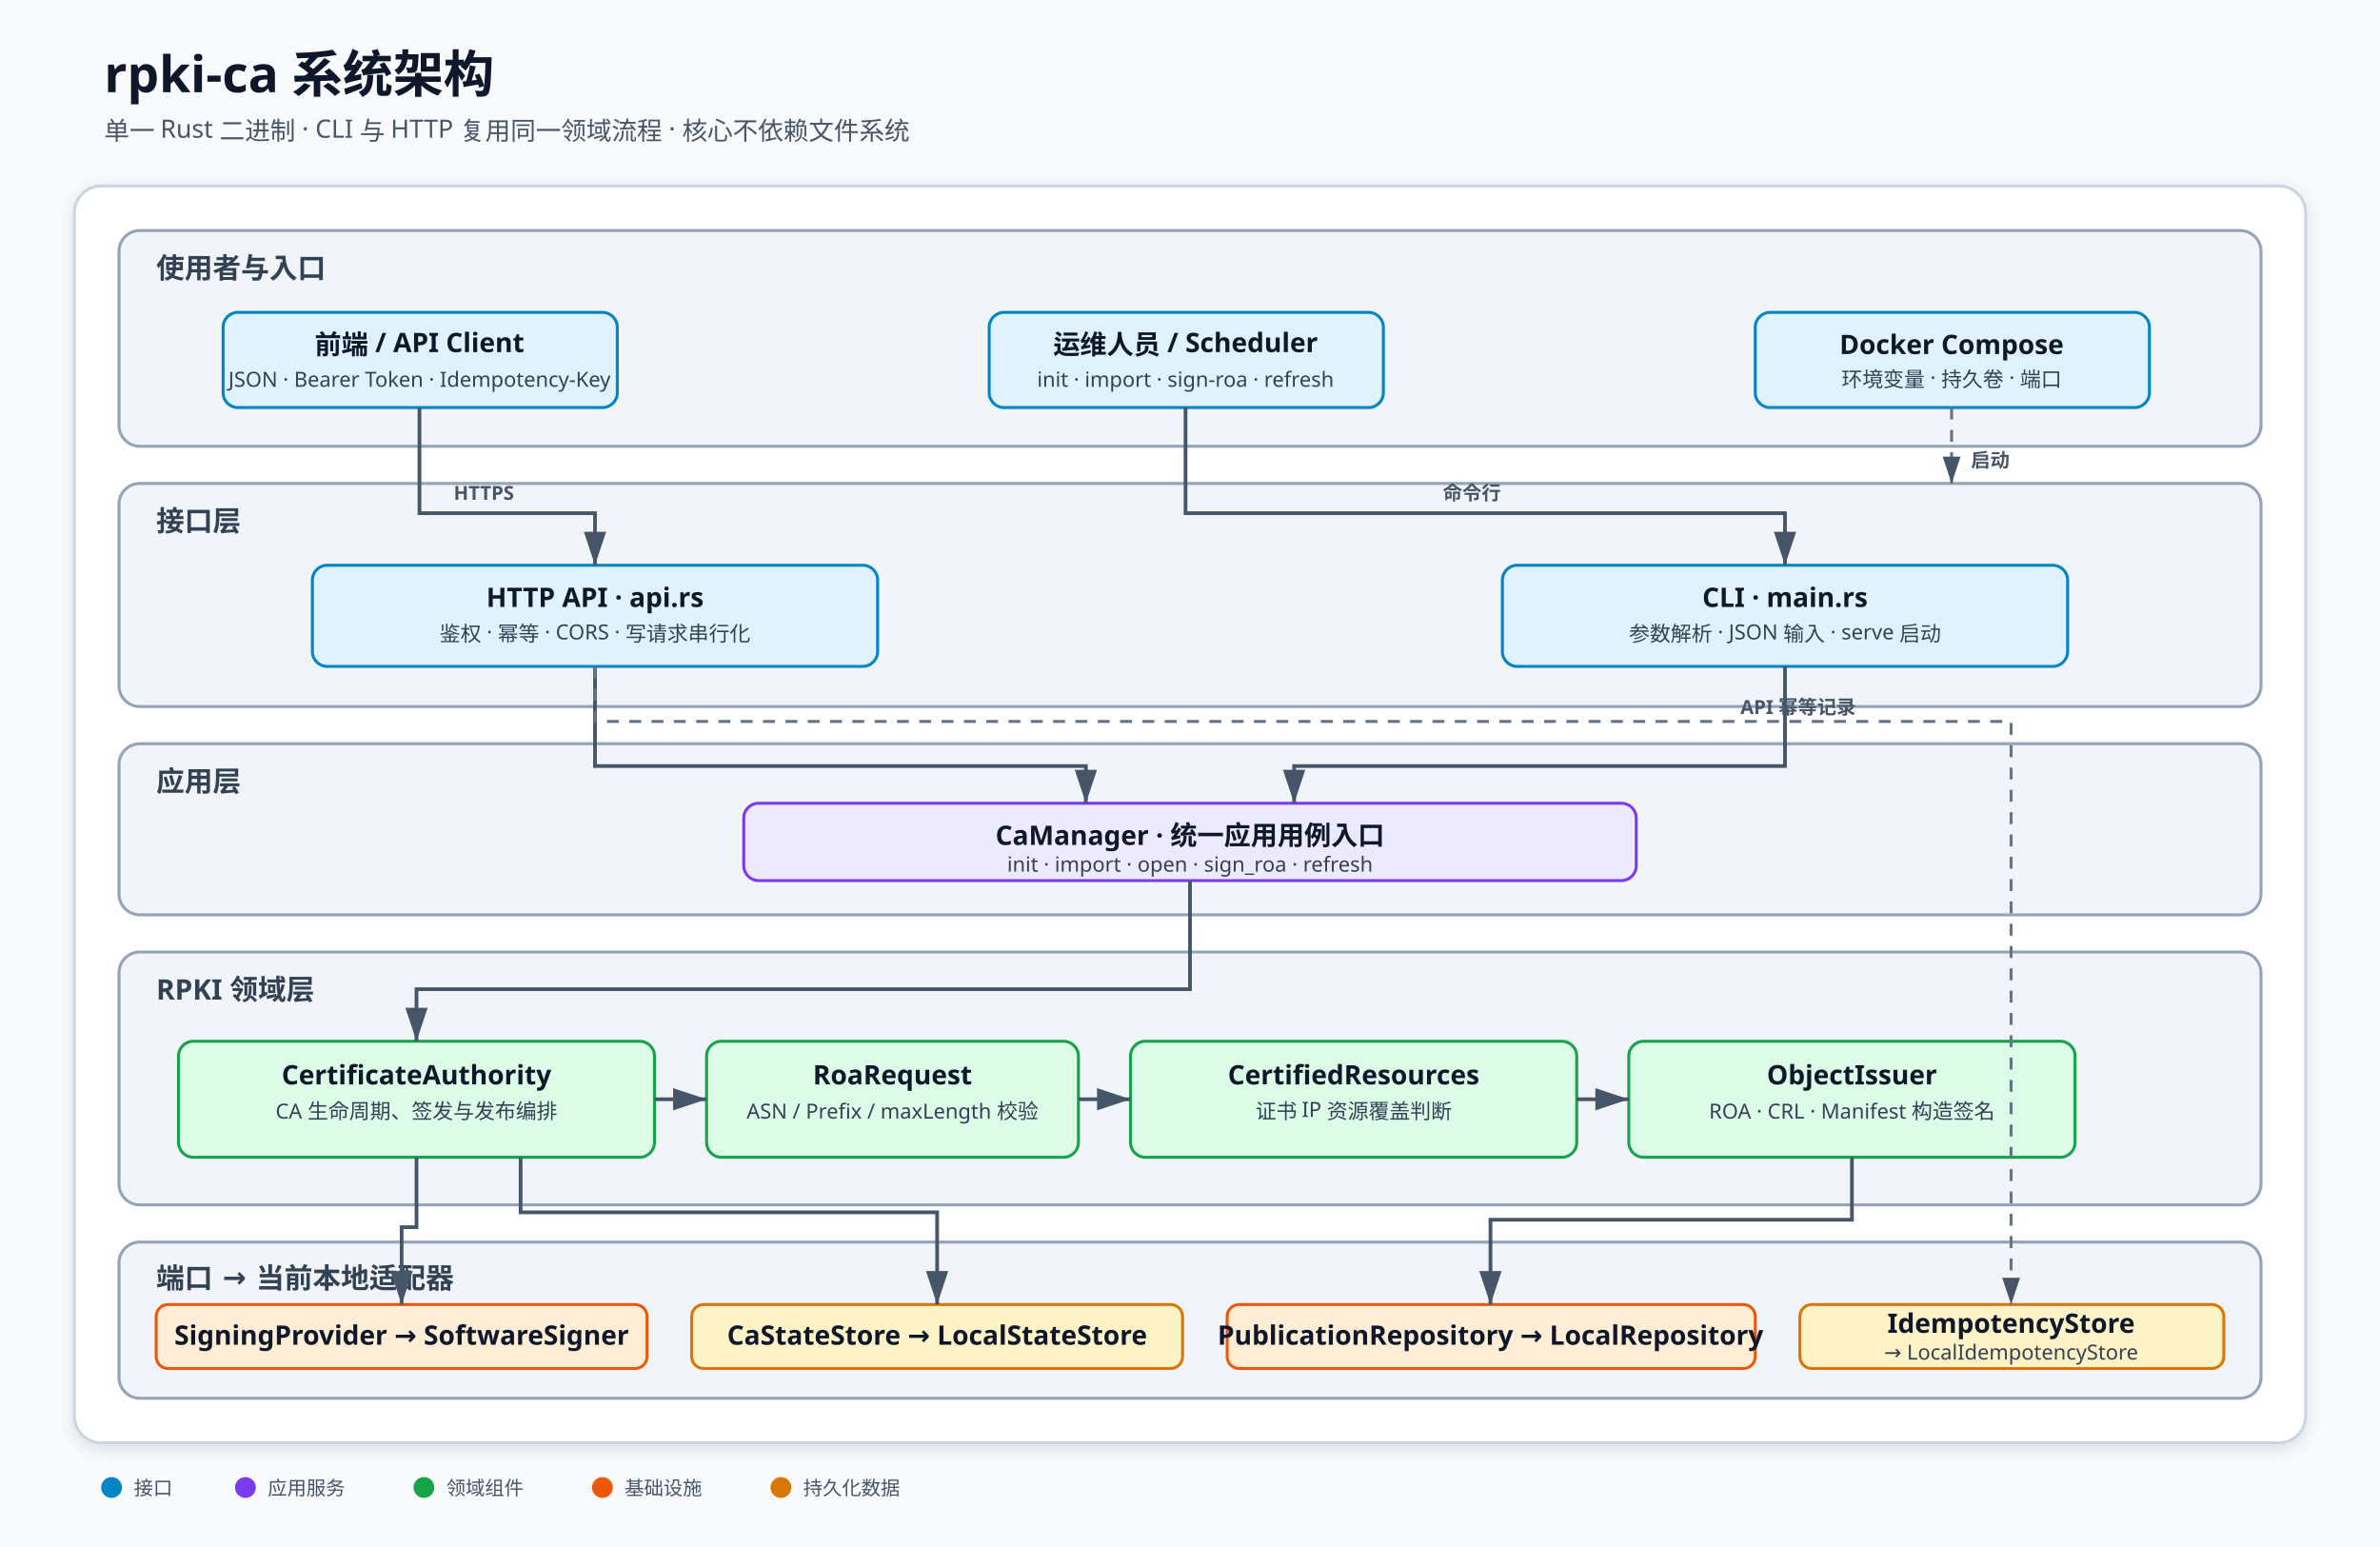
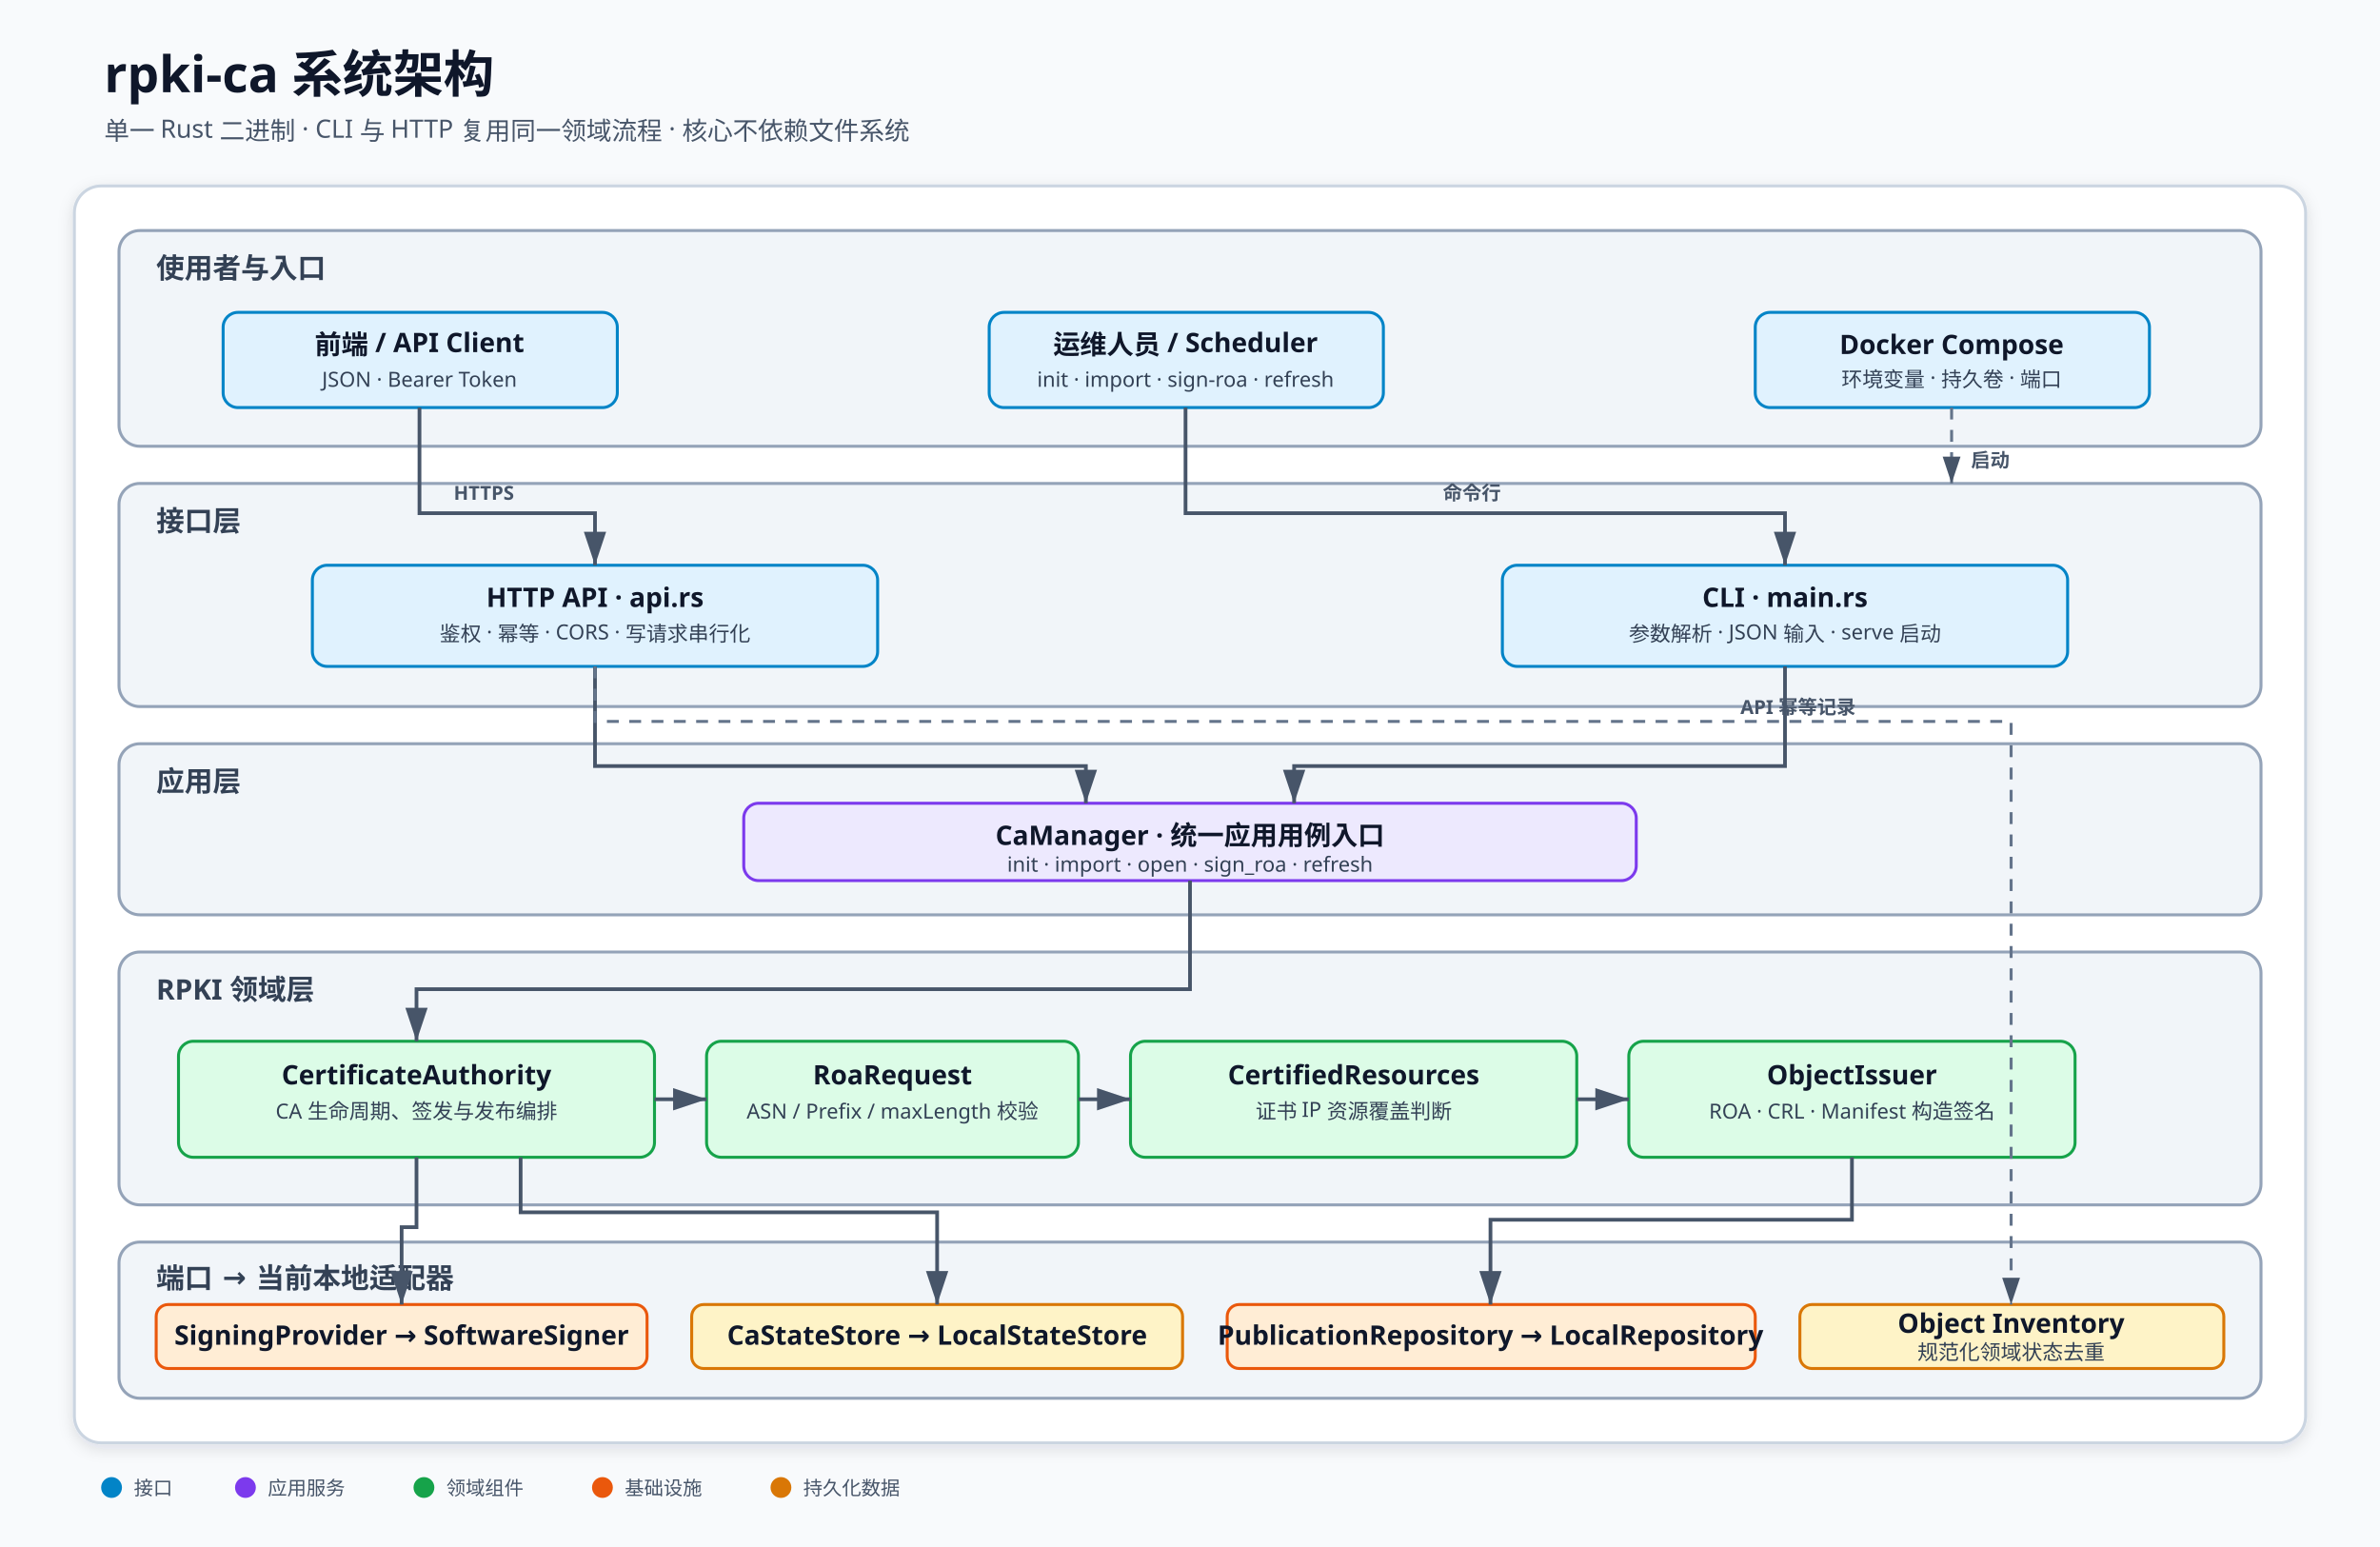
<svg xmlns="http://www.w3.org/2000/svg" width="1600" height="1040" viewBox="0 0 1600 1040" role="img" aria-labelledby="title desc">
  <defs>
    <marker id="arrow" markerWidth="10" markerHeight="10" refX="9" refY="3" orient="auto" markerUnits="strokeWidth">
      <path d="M0,0 L0,6 L9,3 z" fill="#475569" />
    </marker>
    <filter id="shadow" x="-20%" y="-20%" width="140%" height="140%">
      <feDropShadow dx="0" dy="3" stdDeviation="5" flood-color="#0f172a" flood-opacity="0.12" />
    </filter>
    <style>
      .bg{fill:#f8fafc}.frame{fill:#fff;stroke:#cbd5e1;stroke-width:2}.layer{fill:#f1f5f9;stroke:#94a3b8;stroke-width:2}.entry{fill:#e0f2fe;stroke:#0284c7;stroke-width:2}.app{fill:#ede9fe;stroke:#7c3aed;stroke-width:2}.domain{fill:#dcfce7;stroke:#16a34a;stroke-width:2}.infra{fill:#ffedd5;stroke:#ea580c;stroke-width:2}.store{fill:#fef3c7;stroke:#d97706;stroke-width:2}.title{font:700 34px 'Segoe UI','Microsoft YaHei',sans-serif;fill:#0f172a}.subtitle{font:400 17px 'Segoe UI','Microsoft YaHei',sans-serif;fill:#475569}.layer-title{font:700 19px 'Segoe UI','Microsoft YaHei',sans-serif;fill:#334155}.node-title{font:700 18px 'Segoe UI','Microsoft YaHei',sans-serif;fill:#0f172a}.node-text{font:400 14px 'Segoe UI','Microsoft YaHei',sans-serif;fill:#334155}.edge{fill:none;stroke:#475569;stroke-width:2.5;marker-end:url(#arrow)}.edge-dashed{fill:none;stroke:#64748b;stroke-width:2;stroke-dasharray:8 7;marker-end:url(#arrow)}.edge-label{font:600 13px 'Segoe UI','Microsoft YaHei',sans-serif;fill:#475569}.badge{font:700 12px 'Segoe UI','Microsoft YaHei',sans-serif;fill:#fff}.legend{font:400 13px 'Segoe UI','Microsoft YaHei',sans-serif;fill:#475569}
    </style>
  </defs>
  <rect class="bg" width="1600" height="1040" />
  <text class="title" x="70" y="62">rpki-ca 系统架构</text>
  <text class="subtitle" x="70" y="94">单一 Rust 二进制 · CLI 与 HTTP 复用同一领域流程 · 核心不依赖文件系统</text>
  <rect class="frame" x="50" y="125" width="1500" height="845" rx="18" filter="url(#shadow)" />
  <rect class="layer" x="80" y="155" width="1440" height="145" rx="14" />
  <text class="layer-title" x="105" y="187">使用者与入口</text>
  <rect class="entry" x="150" y="210" width="265" height="64" rx="10" />
  <text class="node-title" x="282" y="238" text-anchor="middle">前端 / API Client</text>
-   <text class="node-text" x="282" y="260" text-anchor="middle">JSON · Bearer Token · Idempotency-Key</text>
+   <text class="node-text" x="282" y="260" text-anchor="middle">JSON · Bearer Token</text>
  <rect class="entry" x="665" y="210" width="265" height="64" rx="10" />
  <text class="node-title" x="797" y="238" text-anchor="middle">运维人员 / Scheduler</text>
  <text class="node-text" x="797" y="260" text-anchor="middle">init · import · sign-roa · refresh</text>
  <rect class="entry" x="1180" y="210" width="265" height="64" rx="10" />
  <text class="node-title" x="1312" y="238" text-anchor="middle">Docker Compose</text>
  <text class="node-text" x="1312" y="260" text-anchor="middle">环境变量 · 持久卷 · 端口</text>
  <rect class="layer" x="80" y="325" width="1440" height="150" rx="14" />
  <text class="layer-title" x="105" y="357">接口层</text>
  <rect class="entry" x="210" y="380" width="380" height="68" rx="10" />
  <text class="node-title" x="400" y="408" text-anchor="middle">HTTP API · api.rs</text>
  <text class="node-text" x="400" y="431" text-anchor="middle">鉴权 · 幂等 · CORS · 写请求串行化</text>
  <rect class="entry" x="1010" y="380" width="380" height="68" rx="10" />
  <text class="node-title" x="1200" y="408" text-anchor="middle">CLI · main.rs</text>
  <text class="node-text" x="1200" y="431" text-anchor="middle">参数解析 · JSON 输入 · serve 启动</text>
  <rect class="layer" x="80" y="500" width="1440" height="115" rx="14" />
  <text class="layer-title" x="105" y="532">应用层</text>
  <rect class="app" x="500" y="540" width="600" height="52" rx="10" />
  <text class="node-title" x="800" y="568" text-anchor="middle">CaManager · 统一应用用例入口</text>
  <text class="node-text" x="800" y="586" text-anchor="middle">init · import · open · sign_roa · refresh</text>
  <rect class="layer" x="80" y="640" width="1440" height="170" rx="14" />
  <text class="layer-title" x="105" y="672">RPKI 领域层</text>
  <rect class="domain" x="120" y="700" width="320" height="78" rx="10" />
  <text class="node-title" x="280" y="729" text-anchor="middle">CertificateAuthority</text>
  <text class="node-text" x="280" y="752" text-anchor="middle">CA 生命周期、签发与发布编排</text>
  <rect class="domain" x="475" y="700" width="250" height="78" rx="10" />
  <text class="node-title" x="600" y="729" text-anchor="middle">RoaRequest</text>
  <text class="node-text" x="600" y="752" text-anchor="middle">ASN / Prefix / maxLength 校验</text>
  <rect class="domain" x="760" y="700" width="300" height="78" rx="10" />
  <text class="node-title" x="910" y="729" text-anchor="middle">CertifiedResources</text>
  <text class="node-text" x="910" y="752" text-anchor="middle">证书 IP 资源覆盖判断</text>
  <rect class="domain" x="1095" y="700" width="300" height="78" rx="10" />
  <text class="node-title" x="1245" y="729" text-anchor="middle">ObjectIssuer</text>
  <text class="node-text" x="1245" y="752" text-anchor="middle">ROA · CRL · Manifest 构造签名</text>
  <rect class="layer" x="80" y="835" width="1440" height="105" rx="14" />
  <text class="layer-title" x="105" y="866">端口 → 当前本地适配器</text>
  <rect class="infra" x="105" y="877" width="330" height="43" rx="8" />
  <text class="node-title" x="270" y="904" text-anchor="middle">SigningProvider → SoftwareSigner</text>
  <rect class="store" x="465" y="877" width="330" height="43" rx="8" />
  <text class="node-title" x="630" y="904" text-anchor="middle">CaStateStore → LocalStateStore</text>
  <rect class="infra" x="825" y="877" width="355" height="43" rx="8" />
  <text class="node-title" x="1002" y="904" text-anchor="middle">PublicationRepository → LocalRepository</text>
  <rect class="store" x="1210" y="877" width="285" height="43" rx="8" />
-   <text class="node-title" x="1352" y="896" text-anchor="middle">IdempotencyStore</text>
-   <text class="node-text" x="1352" y="914" text-anchor="middle">→ LocalIdempotencyStore</text>
+   <text class="node-title" x="1352" y="896" text-anchor="middle">Object Inventory</text>
+   <text class="node-text" x="1352" y="914" text-anchor="middle">规范化领域状态去重</text>
  <path class="edge" d="M282 274 V345 H400 V380" />
  <text class="edge-label" x="305" y="336">HTTPS</text>
  <path class="edge" d="M797 274 V345 H1200 V380" />
  <text class="edge-label" x="970" y="336">命令行</text>
  <path class="edge-dashed" d="M1312 274 V325" />
  <text class="edge-label" x="1325" y="314">启动</text>
  <path class="edge" d="M400 448 V515 H730 V540" />
  <path class="edge" d="M1200 448 V515 H870 V540" />
  <path class="edge" d="M800 592 V665 H280 V700" />
  <path class="edge" d="M440 739 H475" />
  <path class="edge" d="M725 739 H760" />
  <path class="edge" d="M1060 739 H1095" />
  <path class="edge" d="M280 778 V825 H270 V877" />
  <path class="edge" d="M350 778 V815 H630 V877" />
  <path class="edge" d="M1245 778 V820 H1002 V877" />
  <path class="edge-dashed" d="M400 448 V485 H1352 V877" />
  <text class="edge-label" x="1170" y="480">API 幂等记录</text>
  <circle cx="75" cy="1000" r="7" fill="#0284c7" />
  <text class="legend" x="90" y="1005">接口</text>
  <circle cx="165" cy="1000" r="7" fill="#7c3aed" />
  <text class="legend" x="180" y="1005">应用服务</text>
  <circle cx="285" cy="1000" r="7" fill="#16a34a" />
  <text class="legend" x="300" y="1005">领域组件</text>
  <circle cx="405" cy="1000" r="7" fill="#ea580c" />
  <text class="legend" x="420" y="1005">基础设施</text>
  <circle cx="525" cy="1000" r="7" fill="#d97706" />
  <text class="legend" x="540" y="1005">持久化数据</text>
</svg>
